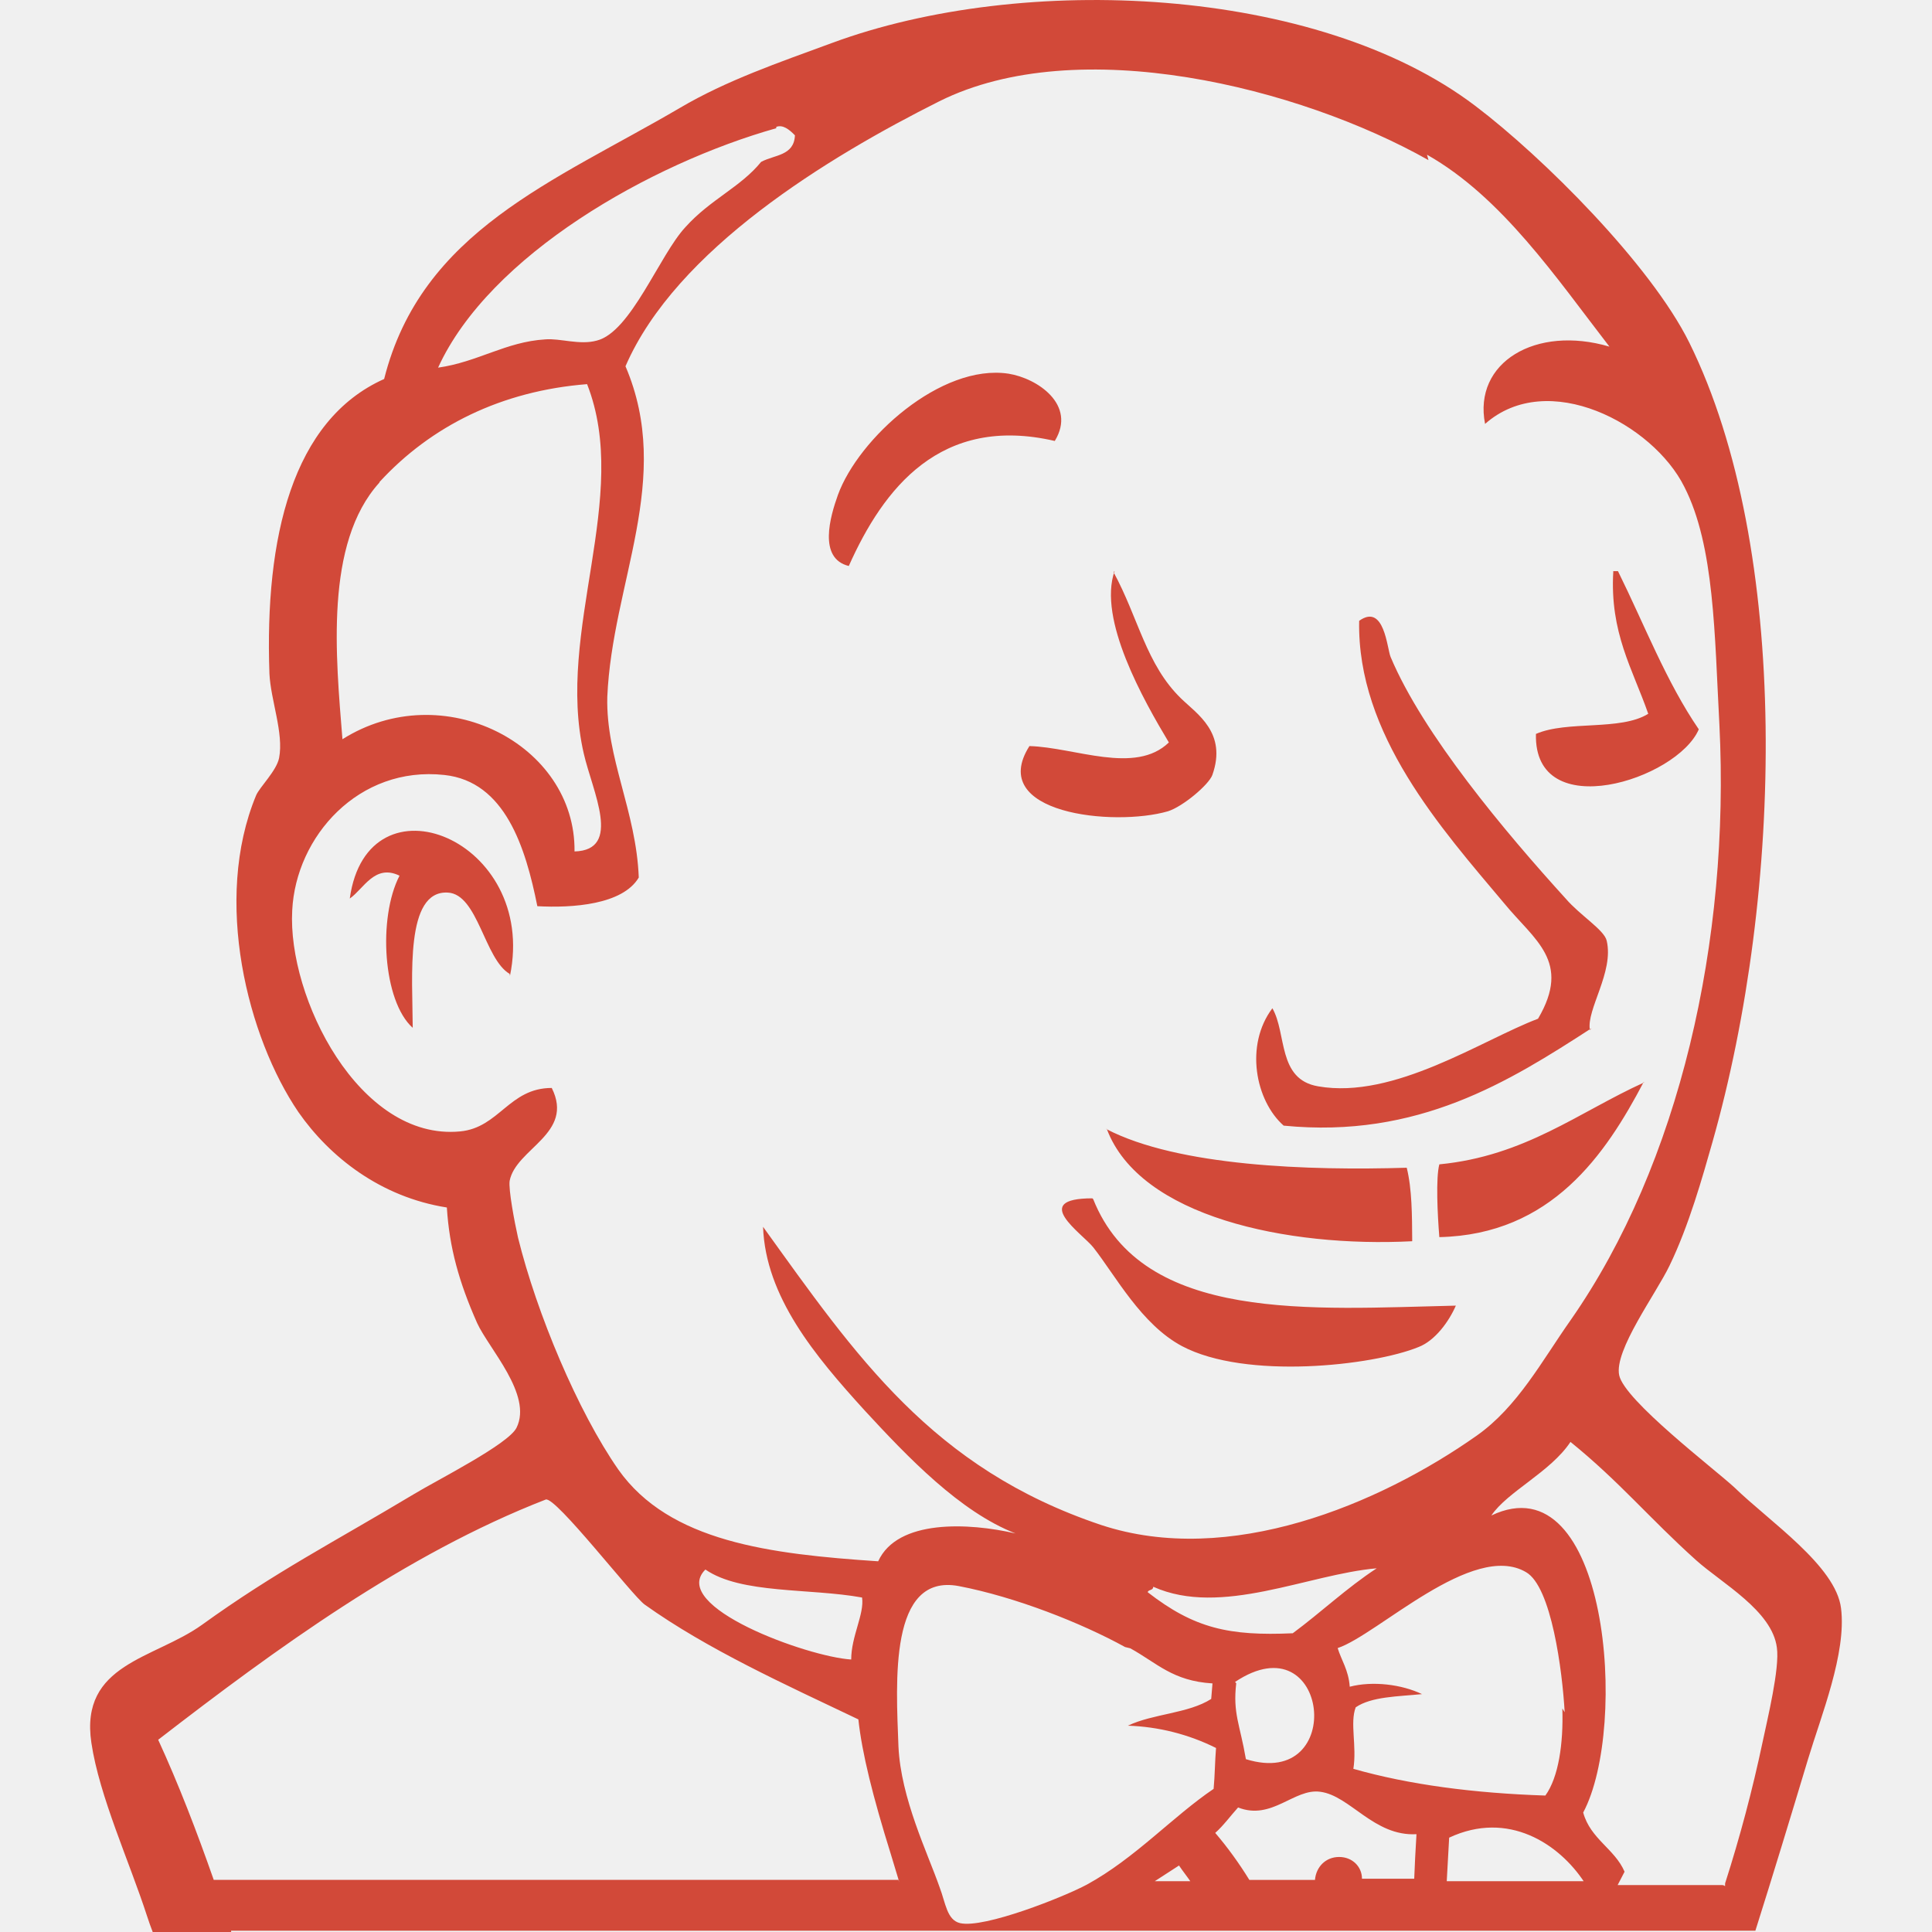
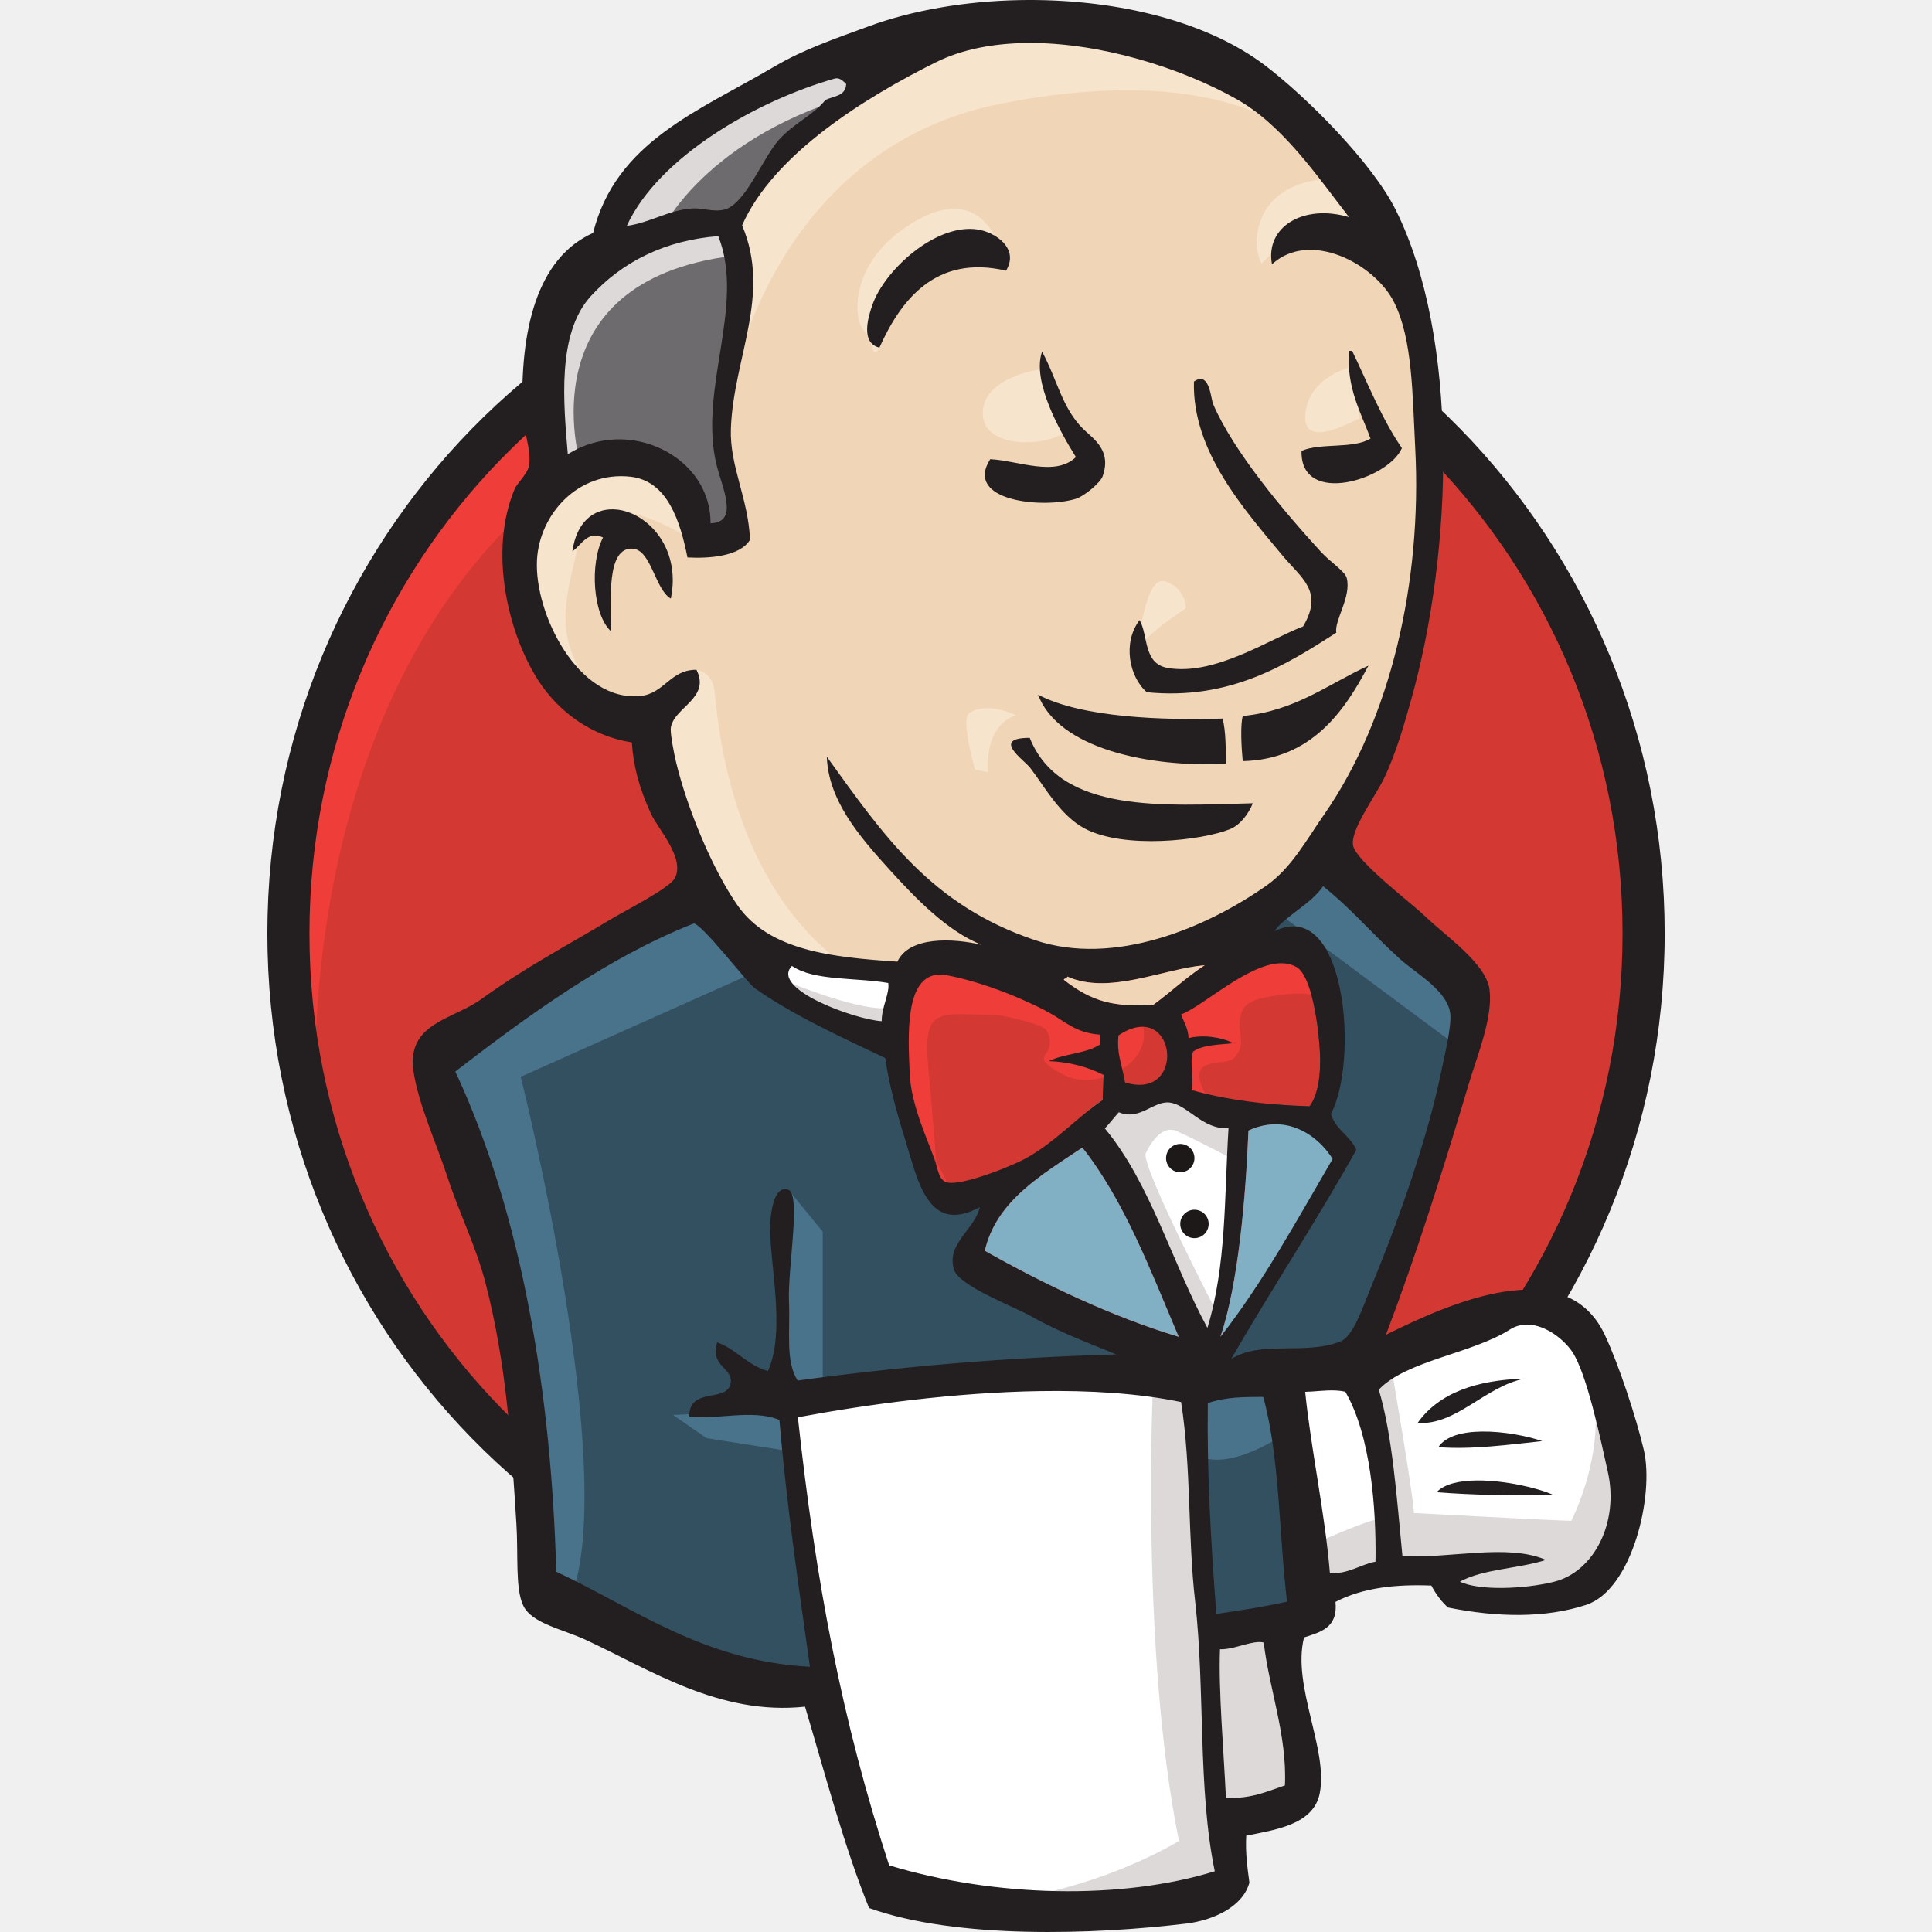
- <svg xmlns="http://www.w3.org/2000/svg" fill="#D24939" role="img" viewBox="0 0 24 24">
-   <path d="M2.872 24h-.975a3.866 3.866 0 01-.07-.197c-.215-.666-.594-1.49-.692-2.154-.146-.984.78-1.039 1.374-1.465.915-.66 1.635-1.025 2.627-1.62.295-.179 1.182-.624 1.281-.829.201-.408-.345-.982-.49-1.3-.225-.507-.345-.937-.376-1.435-.824-.13-1.455-.627-1.844-1.185-.63-.925-1.066-2.635-.525-3.936.045-.103.254-.305.285-.463.06-.308-.105-.72-.12-1.048-.06-1.692.284-3.15 1.425-3.66.463-1.84 2.113-2.453 3.673-3.367.58-.342 1.224-.562 1.89-.807 2.372-.877 6.027-.712 7.994.783.836.633 2.176 1.97 2.656 2.939 1.262 2.555 1.17 6.825.287 9.934-.12.421-.29 1.032-.533 1.533-.168.35-.689 1.05-.625 1.36.064.314 1.19 1.17 1.432 1.395.434.422 1.26.975 1.324 1.5.07.557-.248 1.336-.41 1.875-.217.721-.436 1.441-.654 2.131H2.87zm11.104-3.54c-.545-.3-1.361-.622-2.065-.757-.87-.164-.78 1.188-.75 1.994.03.643.36 1.316.51 1.744.076.197.09.41.256.449.3.068 1.29-.326 1.575-.479.6-.328 1.064-.844 1.574-1.189.016-.17.016-.34.03-.508a2.648 2.648 0 00-1.095-.277c.314-.15.75-.15 1.035-.332l.016-.193c-.496-.03-.69-.254-1.021-.436zm7.454 2.935a17.78 17.78 0 00.465-1.752c.06-.287.215-.918.178-1.176-.059-.459-.684-.799-1.004-1.086-.584-.525-.95-.975-1.56-1.469-.249.375-.78.615-.983.914 1.447-.689 1.71 2.625 1.141 3.69.09.329.391.45.514.735l-.086.166h1.29c.013 0 .03 0 .044.014zm-6.634-.012c-.05-.074-.1-.135-.15-.209l-.301.195h.45zm2.77 0c.008-.209.018-.404.03-.598-.53.029-.825-.48-1.196-.527-.324-.045-.6.361-1.02.195-.095.105-.183.227-.284.316.154.18.295.375.424.584h.815c.014-.164.135-.285.3-.285.165 0 .284.121.284.27h.66zm2.116 0c-.314-.479-.947-.898-1.68-.555l-.03.541h1.71zm-8.51 0l-.104-.344c-.225-.72-.36-1.26-.405-1.68-.914-.436-1.875-.87-2.654-1.426-.15-.105-1.109-1.35-1.23-1.305-1.739.676-3.359 1.86-4.814 2.984.256.557.48 1.141.69 1.74h8.505zm8.265-2.113c-.029-.512-.164-1.56-.48-1.74-.66-.39-1.846.78-2.34.943.045.15.135.271.15.48.285-.074.645-.029.898.092-.299.03-.629.03-.824.164-.074.195.016.48-.029.764.69.197 1.5.303 2.385.332.164-.227.225-.645.211-1.082zm-4.08-.36c-.044.375.046.51.12.943 1.26.391 1.034-1.74-.135-.959zM8.76 19.5c-.45.457 1.27 1.082 1.814 1.115 0-.29.165-.564.135-.77-.65-.118-1.502-.042-1.945-.347zm5.565.215c0 .043-.061.03-.068.064.58.451 1.014.545 1.802.51.354-.262.67-.563 1.043-.807-.855.074-1.931.607-2.774.23zm3.42-17.726c-1.606-.906-4.35-1.591-6.076-.731-1.38.692-3.27 1.84-3.899 3.292.6 1.402-.166 2.686-.226 4.109-.018.757.36 1.42.391 2.242-.2.338-.825.38-1.26.356-.146-.729-.4-1.549-1.155-1.63-1.064-.116-1.845.764-1.89 1.683-.06 1.08.833 2.864 2.085 2.745.488-.046.608-.54 1.139-.54.285.57-.445.75-.523 1.154-.016.105.06.511.104.705.233.944.744 2.16 1.245 2.88.635.9 1.884 1.051 3.229 1.141.24-.525 1.125-.48 1.706-.346-.691-.27-1.336-.945-1.875-1.529-.615-.676-1.23-1.41-1.261-2.28 1.155 1.604 2.1 3 4.2 3.704 1.59.525 3.45-.254 4.664-1.109.51-.359.811-.93 1.17-1.439 1.35-1.936 1.98-4.71 1.846-7.394-.06-1.111-.06-2.221-.436-2.955-.389-.781-1.695-1.471-2.475-.781-.15-.764.63-1.23 1.545-.96-.66-.854-1.336-1.858-2.266-2.384zM13.58 14.896c.615 1.544 2.724 1.363 4.505 1.323-.084.194-.256.435-.465.515-.57.232-2.145.408-2.937-.012-.506-.27-.824-.873-1.102-1.227-.137-.172-.795-.608-.012-.609zm.164-.87c.893.464 2.52.517 3.731.48.066.267.066.593.068.913-1.55.08-3.386-.304-3.794-1.395h-.005zm6.675-.586c-.473.9-1.145 1.897-2.539 1.928-.023-.284-.045-.735 0-.904 1.064-.103 1.727-.646 2.543-1.017zm-.649-.667c-1.02.66-2.154 1.375-3.824 1.21-.351-.31-.485-1-.14-1.458.181.313.06.885.57.97.944.165 2.038-.579 2.73-.84.42-.713-.046-.976-.42-1.433-.782-.93-1.83-2.1-1.802-3.51.314-.224.346.346.391.45.404.96 1.424 2.175 2.174 3 .18.21.48.39.51.524.092.39-.254.854-.209 1.11zm-13.439-.675c-.314-.184-.393-.99-.768-1.01-.535-.03-.438 1.05-.436 1.68-.37-.33-.435-1.365-.164-1.89-.308-.15-.445.164-.618.284.22-1.59 2.34-.734 1.99.96zM4.713 5.995c-.685.756-.54 2.174-.459 3.188 1.244-.785 2.898.06 2.883 1.394.595-.016.223-.744.115-1.215-.353-1.528.592-3.187.041-4.59-1.064.084-1.939.52-2.578 1.215zm9.12 1.113c.307.562.404 1.148.84 1.57.195.19.574.424.387.95-.045.121-.365.391-.551.45-.674.195-2.254.03-1.721-.81.563.015 1.314.36 1.732-.045-.314-.524-.885-1.53-.674-2.13zm6.198-.013h.068c.33.668.6 1.375 1.004 1.965-.27.628-2.053 1.19-2.023.057.39-.17 1.05-.035 1.395-.25-.193-.556-.48-1.006-.434-1.771zm-6.927-1.617c-1.422-.33-2.131.592-2.56 1.553-.384-.094-.231-.615-.135-.883.255-.701 1.28-1.633 2.119-1.506.359.057.848.386.576.834zM9.642 1.593c-1.56.44-3.56 1.574-4.2 2.974.495-.07.84-.321 1.33-.351.186-.016.428.074.641.015.424-.104.78-1.065 1.102-1.41.31-.345.685-.496.94-.81.167-.09.409-.074.42-.33-.073-.075-.15-.135-.232-.105v.017z" />
+ <svg xmlns="http://www.w3.org/2000/svg" width="1em" height="1em" viewBox="0 0 128 128">
+   <path fill="#d33833" d="M108.893 61.68c0 25.36-20.099 45.918-44.892 45.918S19.108 87.04 19.108 61.68s20.1-45.92 44.893-45.92s44.892 20.56 44.892 45.92" />
+   <path fill="#ef3d3a" d="M20.938 73.052S17.688 25.167 61.81 23.8l-3.078-5.13l-23.943 8.037l-6.84 7.867l-5.986 11.459l-3.42 13.339l1.025 8.893" />
+   <path fill="#231f20" d="M33.253 30.355c-7.876 8.06-12.75 19.186-12.75 31.496c0 12.307 4.874 23.436 12.75 31.494c7.88 8.057 18.74 13.03 30.747 13.03s22.867-4.973 30.747-13.03c7.876-8.058 12.751-19.187 12.751-31.494c0-12.31-4.875-23.437-12.751-31.496C86.867 22.3 76.007 17.327 64 17.326c-12.006.001-22.867 4.973-30.747 13.03zM31.26 95.294c-8.37-8.561-13.546-20.392-13.546-33.443c0-13.053 5.176-24.883 13.546-33.444c8.37-8.563 19.954-13.87 32.74-13.869c12.788-.002 24.374 5.306 32.741 13.869c8.372 8.561 13.548 20.392 13.547 33.444c0 13.05-5.175 24.882-13.547 33.443c-8.367 8.562-19.953 13.87-32.74 13.87s-24.372-5.308-32.74-13.87" />
+   <path fill="#f0d6b7" d="m82.898 61.934l-6.841 1.026l-9.235 1.026l-5.986.171l-5.815-.17l-4.446-1.369l-3.934-4.275l-3.078-8.722l-.684-1.881l-4.105-1.368l-2.394-3.934l-1.71-5.644l1.881-4.96l4.446-1.538l3.592 1.71l1.71 3.762l2.053-.342l.683-.855l-.683-3.933l-.172-4.96l1.026-6.84l-.04-3.908l3.119-4.985l5.472-3.934l9.578-4.104l10.603 1.539l9.235 6.67l4.276 6.84l2.736 4.96l.684 12.313l-2.053 10.604l-3.762 9.405l-3.591 4.96" />
+   <path fill="#335061" d="m88.027 56.975l-4.103 4.105v15.904l-3.58 14.66l-1.721.047l1.367 16.418l6.498-.855L84.95 91.52l-2.902.079l7.863-.422s3.932-9.919 3.932-10.432s3.422-14.365 3.422-14.365l-7.698-8.037l-1.539-1.37zm-41.215 2.564l-4.275 1.711l-13.682 9.406l.856 2.737l3.934 11.628l1.709 19.327l1.197 2.05l17.101 5.817l1.028-1.2l-2.053-14.365v-4.103l24.455-1.027l1.88-1.026l-14.876-7.012l2.736-5.3l-3.933 1.367l-1.54-1.881l-2.052-8.893l-1.711-.513l-3.762-1.198l-3.25-2.906z" />
+   <path fill="#6d6b6d" d="m36.551 31.835l4.446-1.54l3.592 1.711l1.71 3.762l2.053-.342l.513-2.052l-1.026-3.933l1.026-9.407l-.856-5.13l3.079-3.592l6.67-5.301l-1.882-2.565l-9.406 4.617l-3.933 3.079l-2.224 4.788l-3.42 4.617l-1.026 5.473z" />
+   <path fill="#dcd9d8" d="M59.445 4.021c-1.172-.012-2.543.108-2.543.108L45.787 8.406l-4.277 4.276l-1.881 3.42l3.934-.342s2.565-6.328 12.826-9.406c6.413-1.924 5.01-2.312 3.056-2.333M48.01 14.904l-9.406 2.223l-2.737 8.893l.684 5.814l1.88-1.195s-3.591-11.974 10.09-13.684z" />
+   <path fill="#f7e4cd" d="M69.986.475a11.3 11.3 0 0 0-3.85.748c-10.26 3.933-17.785 11.115-17.615 15.732c.292 7.864.172 7.87.172 7.87S51.601 9.774 66.31 6.866c12.108-2.393 18.468.512 20.863 3.248c0 0-8.25-9.82-17.186-9.64zm18.328 11.35c-.545-.003-4.913.108-5.074 4.277c0 0 0 .683.342 1.367c0 0 3.934-4.447 6.328-2.053l-1.539-3.59s-.02-.002-.057-.002zm-25.185 2.01c-.84.02-1.876.371-3.149 1.24c-3.762 2.565-3.42 6.157-2.736 6.841s.499 2.06 1.02 1.115c.52-.945.349-4.022 2.23-4.877s4.966-1.812 6.16-.222c0 0-.522-4.166-3.525-4.096zm26.437 10.476s-2.818.594-3.078 3.078s3.079.512 3.592.341zm-20.693.171s-3.762.513-3.762 2.907s4.276 2.223 5.473 1.197zM38.432 30.64L34.5 34.742l.684 5.131l2.05 5.3l2.225.686c-3.25-3.933-1.711-6.671-1.027-10.433c.683-3.763 7.183.172 7.183.172l-.172-2.567l-2.564-2.05l-4.447-.342zm38.609 7.847c-1.126-.05-1.556 3.635-1.648 4.586c.31-.92 3.171-2.77 3.171-2.77s0-1.396-1.396-1.794a.6.6 0 0 0-.127-.022m-1.648 4.586a.4.4 0 0 0-.02.221s.006-.08.02-.22zm-29.248 1.301l-2.24 2.17l.513 7.525l5.473 8.551s6.143 1.386 5.472.856c-7.353-5.815-7.866-16.59-8.037-17.788c-.17-1.196-1.181-1.314-1.181-1.314m19.244 2.549c-.675.01-1.122.228-1.248.396c-.427.57.457 3.672.457 3.672l.855.172c-.17-3.421 1.881-3.764 1.881-3.764c-.758-.364-1.42-.484-1.945-.476" />
+   <path fill="#49728b" d="m45.615 59.37l-16.76 11.286l1.881 5.303l4.448 19.152l.17 10.092l2.394.854c3.42-8.21-3.248-34.717-3.248-34.717l16.074-7.182l-4.959-4.789zm6.614 19.448l-.458 1.073s-.341 3.078-.341 3.933c0 .856.341 8.04.341 8.04h2.737V81.601l-2.28-2.784zm.056 14.584l-7.695.342l2.222 1.54l5.473.855zm35.742-36.427l-3.248 3.591L96.75 69.46l.342-4.104zm-3.42 33.52l-5.984 1.196l.854 4.79c2.223 1.026 5.986-1.711 5.986-1.711z" />
+   <path fill="#fff" d="M50.574 62.62v1.538l2.174 2.395l6.84 3.078l.172-5.129l-4.739-.516zm50.059 24.284l-5.473 1.711l-5.25 2.563l-2.789-.51l-2.172.853l1.832 14.368l6.668-1.883l12.656-.684l1.881-5.814l-3.42-10.09zm-22.01 4.787l-9.97.002l-16.026.854l.291 7.869l1.762 10.6l3.54 14.369l7.866 1.709l12.998-1.026l.17-2.566l-1.54-13.852zm1.317-1.366l-3.763-9.577l-3.934-5.644s.855-2.394 2.053-2.394h3.933l3.762 1.368l-.341 6.328z" />
+   <path fill="#dcd9d8" d="m52.115 65.014l-.513.685l2.908 2.051l4.787 1.025l-.17-2.05c-1.71.513-7.012-1.711-7.012-1.711m23.77 7.353l-3.932.512l6.67 15.734l1.367.172l.684-1.71s-4.79-9.236-4.79-10.604c0 0 .856-2.052 2.053-1.54c1.198.514 3.764 1.882 3.764 1.882v-3.249zm16.248 17.957l-2.223.854l1.881 9.406c-.684-.171-5.13 1.883-5.13 1.883l.51 2.736l1.884-.685l5.984-.854l1.711 2.223l5.13.17l3.079-.684l2.736-4.103l-.172-3.08l-1.88-5.473c.513 4.104-1.54 8.039-1.54 8.039c-.855 0-10.431-.514-10.431-.514c0-1.026-1.54-9.918-1.54-9.918zm-13.17.17l-2.565 1.027s-.854 17.787 1.711 30.442c0 0-5.13 3.249-12.656 4.103l14.365-.513l1.711-1.026l-2.052-28.047zm4.47 18.297c-.736.004-1.83.526-2.603.475c-.113 2.701.266 7.033.393 9.867c1.796.002 2.565-.392 3.906-.844c.151-3.335-1.057-6.422-1.404-9.467a1 1 0 0 0-.291-.031z" />
+   <path fill="#d33833" d="M84.777 63.818c-2.192.102-5.148 2.897-6.525 3.387c.178.512.47.917.492 1.57c.965-.238 2.14-.075 2.977.336c-.968.108-2.038.102-2.678.563c-.235.677.055 1.6-.102 2.54c2.296.648 4.919.994 7.82 1.079c.566-.733.758-2.133.69-3.518c-.08-1.67-.519-5.104-1.55-5.705c-.34-.197-.718-.27-1.124-.252m-22.535.748c-2.324.05-2.082 4.108-1.969 6.592c.095 2.098 1.188 4.318 1.66 5.713c.224.65.274 1.342.83 1.47c.984.23 4.23-1.067 5.155-1.571c1.955-1.066 3.473-2.76 5.133-3.897l.062-1.658c-.998-.498-2.15-.852-3.617-.916c.995-.5 2.457-.493 3.363-1.088l.026-.662c-1.654-.127-2.285-.864-3.375-1.461c-1.784-.974-4.464-2.037-6.768-2.477a2.4 2.4 0 0 0-.5-.045m13.43 3.457c-.442.004-.969.171-1.57.573c-.114 1.259.18 1.67.433 3.115c3.493 1.093 3.525-3.704 1.137-3.688" />
+   <path fill="#ef3d3a" d="m84.557 62.621l-6.498 3.762l-.344 1.88v3.762l2.394.856s-1.197-1.71-.341-2.223c.855-.513 1.711 0 2.224-.855c.513-.856 0-1.369.17-2.395c.171-1.026 1.026-1.196 1.881-1.367c.855-.17 3.25-.513 3.592.342l-1.026-3.078zm-21.536 1.03c-.847-.018-1.619.122-2.185.507c-4.021 2.735-.78 9.056 1.19 12.774a552 552 0 0 0-.538-6.409c-.362-3.98.957-3.285 4.408-3.285c.528 0 3.245.628 3.44 1.026c.933 1.905-1.56 1.481 1.074 2.918c2.224 1.212 6.152-.737 5.254-3.432c-.503-.6-2.62-.187-3.379-.58l-4.008-2.078c-1.168-.607-3.392-1.403-5.256-1.442Zm-.996 13.28l.127 1.594l.612-.183c-.204-.405-.46-.883-.739-1.41z" />
+   <path fill="#231f20" d="M67.565.006c-3.59.068-7.101.665-10.027 1.742c-2.175.8-4.282 1.516-6.192 2.638c-5.111 3-10.537 5.008-12.052 11.047c-3.734 1.672-4.86 6.451-4.672 11.997c.036 1.081.623 2.432.42 3.449c-.104.516-.804 1.177-.944 1.513c-1.79 4.267-.355 9.876 1.713 12.909c1.25 1.832 3.32 3.457 6.05 3.888c.109 1.635.502 3.042 1.257 4.699c.478 1.048 2.263 2.932 1.606 4.269c-.33.674-3.237 2.137-4.201 2.716c-3.255 1.952-5.614 3.149-8.619 5.312c-1.944 1.4-4.985 1.58-4.505 4.808c.323 2.178 1.563 4.878 2.272 7.062c.768 2.357 1.868 4.516 2.5 6.962c1.405 5.451 1.698 10.587 2.04 15.911c.134 2.085-.088 4.291.453 5.442c.558 1.19 2.626 1.57 4.12 2.264c4.315 1.995 8.893 5.042 14.552 4.437c1.349 4.536 2.624 9.367 4.243 13.34c5.803 2.086 14.964 1.76 20.997 1.035c1.834-.222 3.769-1.127 4.2-2.717c-.129-.98-.272-1.95-.21-3.109c1.886-.39 4.453-.712 4.868-2.8c.582-2.928-1.849-7.123-1.038-10.336c1.092-.354 2.258-.631 2.084-2.355c1.84-.958 4.023-1.172 6.353-1.082c.3.58.727 1.138 1.111 1.457c3.264.656 6.425.71 9.135-.174c3.067-1.002 4.53-7.275 3.829-10.26c-.498-2.115-1.624-5.58-2.584-7.628c-2.601-5.56-10.353-2.07-14.502-.008c2.013-5.295 3.744-10.785 5.52-16.725c.53-1.78 1.578-4.303 1.343-6.147c-.22-1.734-2.924-3.556-4.347-4.93c-.791-.762-4.479-3.562-4.693-4.61c-.207-1.014 1.504-3.311 2.054-4.46c.79-1.644 1.356-3.656 1.745-5.025c2.9-10.196 3.195-24.204-.951-32.586c-1.57-3.175-5.96-7.56-8.705-9.637C79.74 1.254 73.546-.106 67.565.006m.478 2.84C72.89 2.799 78.28 4.509 81.93 6.568c3.05 1.72 5.3 5.048 7.446 7.817c-3.009-.893-5.57.642-5.103 3.124c2.519-2.309 6.822-.025 8.095 2.528c1.217 2.44 1.209 6.057 1.396 9.685c.453 8.798-1.61 17.875-6.031 24.234c-1.182 1.698-2.174 3.554-3.836 4.723c-4.006 2.813-10.095 5.363-15.309 3.614c-6.89-2.312-10.02-6.903-13.81-12.16c.103 2.888 2.134 5.258 4.14 7.467c1.745 1.925 3.851 4.1 6.117 4.998c-1.89-.444-4.792-.583-5.58 1.114c-4.41-.293-8.508-.744-10.594-3.733c-1.644-2.356-3.314-6.363-4.063-9.458c-.153-.636-.415-1.99-.351-2.337c.246-1.343 2.638-1.933 1.697-3.81c-1.736-.016-2.127 1.58-3.72 1.738c-4.125.408-7.035-5.467-6.848-9.012c.159-3.014 2.707-5.898 6.192-5.517c2.463.27 3.3 2.958 3.778 5.35c1.42.076 3.471-.061 4.143-1.169c-.097-2.703-1.352-4.871-1.266-7.355c.162-4.668 2.705-8.88.743-13.478c2.1-4.764 8.261-8.524 12.818-10.797c1.765-.88 3.856-1.264 6.06-1.286zM55.505 5.192c.198.032.38.186.556.374c-.03.811-.83.794-1.37 1.054c-.84 1.033-2.068 1.516-3.09 2.648c-1.049 1.16-2.222 4.276-3.612 4.62c-.697.174-1.493-.12-2.1-.08c-1.605.101-2.735.923-4.363 1.159c2.102-4.595 8.659-8.313 13.774-9.762a.5.5 0 0 1 .205-.013m8.74 9.973c-2.637.003-5.64 2.822-6.423 4.973c-.318.874-.82 2.59.441 2.895c1.413-3.149 3.729-6.185 8.39-5.1c.895-1.471-.705-2.552-1.887-2.73a3.5 3.5 0 0 0-.522-.038zm-16.656.48c1.802 4.586-1.293 10.036-.14 15.051c.353 1.536 1.574 3.92-.376 3.972c.051-4.37-5.37-7.143-9.455-4.574c-.273-3.314-.746-7.973 1.514-10.459c2.085-2.296 4.959-3.725 8.457-3.99m41.776 7.597c-.149 2.517.786 4.032 1.435 5.812c-1.122.706-3.305.266-4.57.819c-.09 3.723 5.76 1.888 6.65-.185c-1.33-1.932-2.241-4.25-3.295-6.437zm-20.325.057c-.692 1.964 1.188 5.298 2.242 6.984c-1.373 1.333-3.842.226-5.679.14c-1.753 2.769 3.423 3.29 5.644 2.634c.608-.179 1.66-1.09 1.805-1.5c.617-1.733-.627-2.493-1.267-3.117c-1.42-1.384-1.746-3.31-2.745-5.141m10.549 1.81c-.134-.018-.295.03-.488.17c-.125 4.616 3.305 8.437 5.863 11.52c1.25 1.505 2.756 2.365 1.369 4.703c-2.236.85-5.855 3.285-8.964 2.753c-1.65-.282-1.278-2.155-1.87-3.173c-1.138 1.497-.692 3.762.48 4.78c5.479.542 9.208-1.794 12.552-3.943c-.133-.842 1.012-2.36.694-3.626c-.11-.436-1.102-1.068-1.704-1.727c-2.453-2.675-5.814-6.672-7.15-9.798c-.12-.28-.201-1.583-.782-1.66zm-38.98 8.635c-1.267-.02-2.415.815-2.686 2.783c.562-.368 1.015-1.415 2.028-.917c-.89 1.737-.676 5.12.535 6.22c-.007-2.062-.328-5.587 1.43-5.48c1.231.074 1.48 2.71 2.528 3.308c.723-3.478-1.722-5.882-3.835-5.914m50.051 10.36c-2.673 1.22-4.83 2.997-8.322 3.332c-.169.577-.097 2.033-.004 2.99c4.567-.095 6.77-3.358 8.326-6.321zm-21.884 1.921c1.335 3.573 7.353 4.833 12.443 4.579c-.008-1.058-.003-2.13-.215-2.998c-3.96.116-9.315-.049-12.228-1.58zm-.553 2.858c-2.573.003-.403 1.434.033 1.994c.902 1.16 1.96 3.139 3.608 4.015c2.598 1.38 7.758.801 9.63.04c.692-.28 1.25-1.057 1.507-1.713c-5.84.14-12.763.722-14.778-4.336m19.436 9.83c2 1.611 3.208 3.127 5.126 4.85c1.04.933 3.088 2.051 3.295 3.56c.115.842-.401 2.905-.591 3.852c-.84 4.154-2.73 9.642-4.53 13.995c-.654 1.582-1.28 3.56-2.143 3.902c-2.364.936-5.233-.091-7.242 1.16c2.7-4.685 5.64-9.111 8.286-13.852c-.403-.94-1.391-1.341-1.678-2.388c1.858-3.509 1.004-14.403-3.738-12.103c.663-.974 2.404-1.778 3.215-2.976m-41.724 2.48c.431-.17 3.577 3.923 4.042 4.255c2.55 1.81 5.716 3.24 8.677 4.653c.181 1.359.6 3.12 1.338 5.476c.813 2.602 1.484 6.274 4.922 4.398c-.327 1.486-2.237 2.408-1.71 4.141c.33 1.087 3.94 2.43 5.084 3.076c2.111 1.19 4.037 1.848 5.659 2.544c-7.37.202-14.291.802-21.102 1.729c-.816-1.264-.487-3.212-.573-5.225c-.094-2.186.815-7.114-.044-7.42c-.971-.345-1.153 1.623-1.188 2.057c-.182 2.308 1.099 7.195-.164 9.958c-1.382-.391-2.063-1.43-3.358-1.902c-.508 1.6 1.052 1.677.892 2.693c-.212 1.343-2.757.22-2.743 2.217c1.657.266 4.199-.515 5.97.232c.463 5.433 1.207 10.581 2.022 16.352c-7.048-.366-11.61-3.868-16.805-6.297c-.323-11.49-2.154-23.41-6.688-33.14c4.756-3.67 10.078-7.552 15.77-9.796zm39.082 2.626c.316.015.613.094.884.252c1.032.602 1.471 4.036 1.551 5.706c.067 1.385-.126 2.783-.69 3.517c-2.902-.085-5.524-.43-7.82-1.078c.157-.94-.135-1.865.1-2.543c.639-.46 1.711-.452 2.678-.56c-.836-.412-2.01-.575-2.975-.337c-.023-.654-.316-1.058-.493-1.57c1.427-.509 4.554-3.496 6.765-3.387m-5.2.127c-1.218.794-2.255 1.787-3.424 2.635c-2.593.129-4.008-.179-5.913-1.668c.03-.12.222-.066.23-.213c2.775 1.237 6.304-.504 9.106-.754zm-27.347.049c1.447 1.005 4.247.757 6.378 1.131c.11.683-.442 1.58-.432 2.531c-1.793-.11-7.427-2.16-5.946-3.662m9.772.573q.232-.006.5.045c2.304.44 4.984 1.502 6.768 2.477c1.09.596 1.721 1.332 3.375 1.46l-.025.662c-.906.595-2.369.588-3.363 1.088c1.466.064 2.62.417 3.618.915l-.065 1.659c-1.661 1.137-3.178 2.83-5.133 3.896c-.925.504-4.17 1.802-5.153 1.572c-.557-.129-.607-.82-.83-1.47c-.473-1.395-1.564-3.614-1.66-5.712c-.113-2.485-.356-6.545 1.968-6.592m13.294 3.463q.205-.016.39.011c2.126.313 1.972 4.722-1.392 3.67c-.253-1.444-.546-1.856-.433-3.115c.542-.361 1.022-.533 1.435-.566m1.936 5.014c1.218.13 2.182 1.81 3.92 1.7c-.279 4.532-.133 9.08-1.398 13.232c-2.357-4.322-3.744-9.54-6.795-13.217c.322-.342.61-.721.926-1.071c1.382.578 2.284-.758 3.347-.644m7.008 1.442c1.678-.013 3.052 1.084 3.807 2.297c-2.364 4.05-4.626 8.208-7.43 11.78c1.175-3.458 1.679-9.245 1.857-13.657a4.2 4.2 0 0 1 1.766-.42M71.71 76.03c2.8 3.554 4.504 8.125 6.38 12.537c-4.432-1.336-8.96-3.504-12.844-5.702c.762-3.304 3.75-5.016 6.464-6.835m29.511 11.728c1.217.03 2.426 1.018 2.955 1.819c.956 1.444 1.849 5.695 2.35 7.952c.747 3.359-.932 6.629-3.603 7.277v.001c-1.944.472-4.926.596-6.199-.019c1.558-.851 3.899-.856 5.702-1.44c-2.583-1.112-6.405-.064-9.511-.258c-.375-3.835-.658-7.993-1.567-11.02c1.813-1.927 6.193-2.39 8.68-3.981a2.1 2.1 0 0 1 1.193-.331m-.211 3.578c-3.183.094-5.67.937-7.09 2.938c2.583.165 4.443-2.408 7.09-2.938m-12.54.785q.339.013.66.083c1.692 2.91 2.056 7.749 2 11.261c-1.055.204-1.74.808-3.02.768c-.327-4.001-1.256-8.208-1.638-12.02c.61-.012 1.32-.12 1.997-.092zm-19.603.043c3.34-.054 6.58.142 9.385.726c.685 4.453.43 8.845.93 13.21c.662 5.808.166 12.434 1.3 17.876c-6.173 1.913-14.59 1.728-21.574-.392c-3.147-9.643-4.863-18.796-6.047-29.685c4.587-.858 10.437-1.645 16.006-1.735m14.824.384c1.103 3.987 1.037 9.06 1.579 13.567c-1.668.366-2.888.545-4.683.815c-.357-4.682-.63-9.295-.566-13.971c1.272-.426 2.394-.4 3.67-.411m14.486 2.296c-1.26.016-2.394.29-2.88 1.032c2.19.18 4.722-.17 6.88-.398c-.984-.34-2.572-.653-4-.634m-.361 3.24c-1.128.014-2.123.228-2.634.777c2.304.193 5.318.241 7.743.189c-.983-.458-3.23-.99-5.11-.966zM83.098 108.82c.236-.037.45-.045.627.002c.348 3.045 1.555 6.131 1.404 9.466c-1.34.452-2.11.848-3.907.845c-.126-2.834-.506-7.166-.392-9.868c.662.044 1.561-.334 2.268-.445" />
+   <path fill="#81b0c4" d="M84.48 74.486a4.2 4.2 0 0 0-1.767.42c-.178 4.412-.68 10.199-1.856 13.656c2.805-3.571 5.066-7.73 7.43-11.779c-.756-1.213-2.129-2.31-3.807-2.297M71.71 76.03c-2.714 1.82-5.7 3.532-6.463 6.836c3.884 2.198 8.412 4.365 12.844 5.701c-1.876-4.41-3.58-8.982-6.381-12.537" />
+   <path fill="#f0d6b7" d="M79.817 63.945c-1.218.795-2.255 1.787-3.424 2.636c-2.593.128-4.008-.18-5.913-1.669c.031-.12.223-.066.23-.213c2.775 1.237 6.304-.504 9.107-.754" />
+   <path fill="#1d1919" d="M79.135 76.728a.94.94 0 1 1-1.881 0a.94.94 0 0 1 1.881 0m.941 4.361a.94.94 0 1 1-1.882 0a.94.94 0 0 1 1.882 0" />
</svg>
